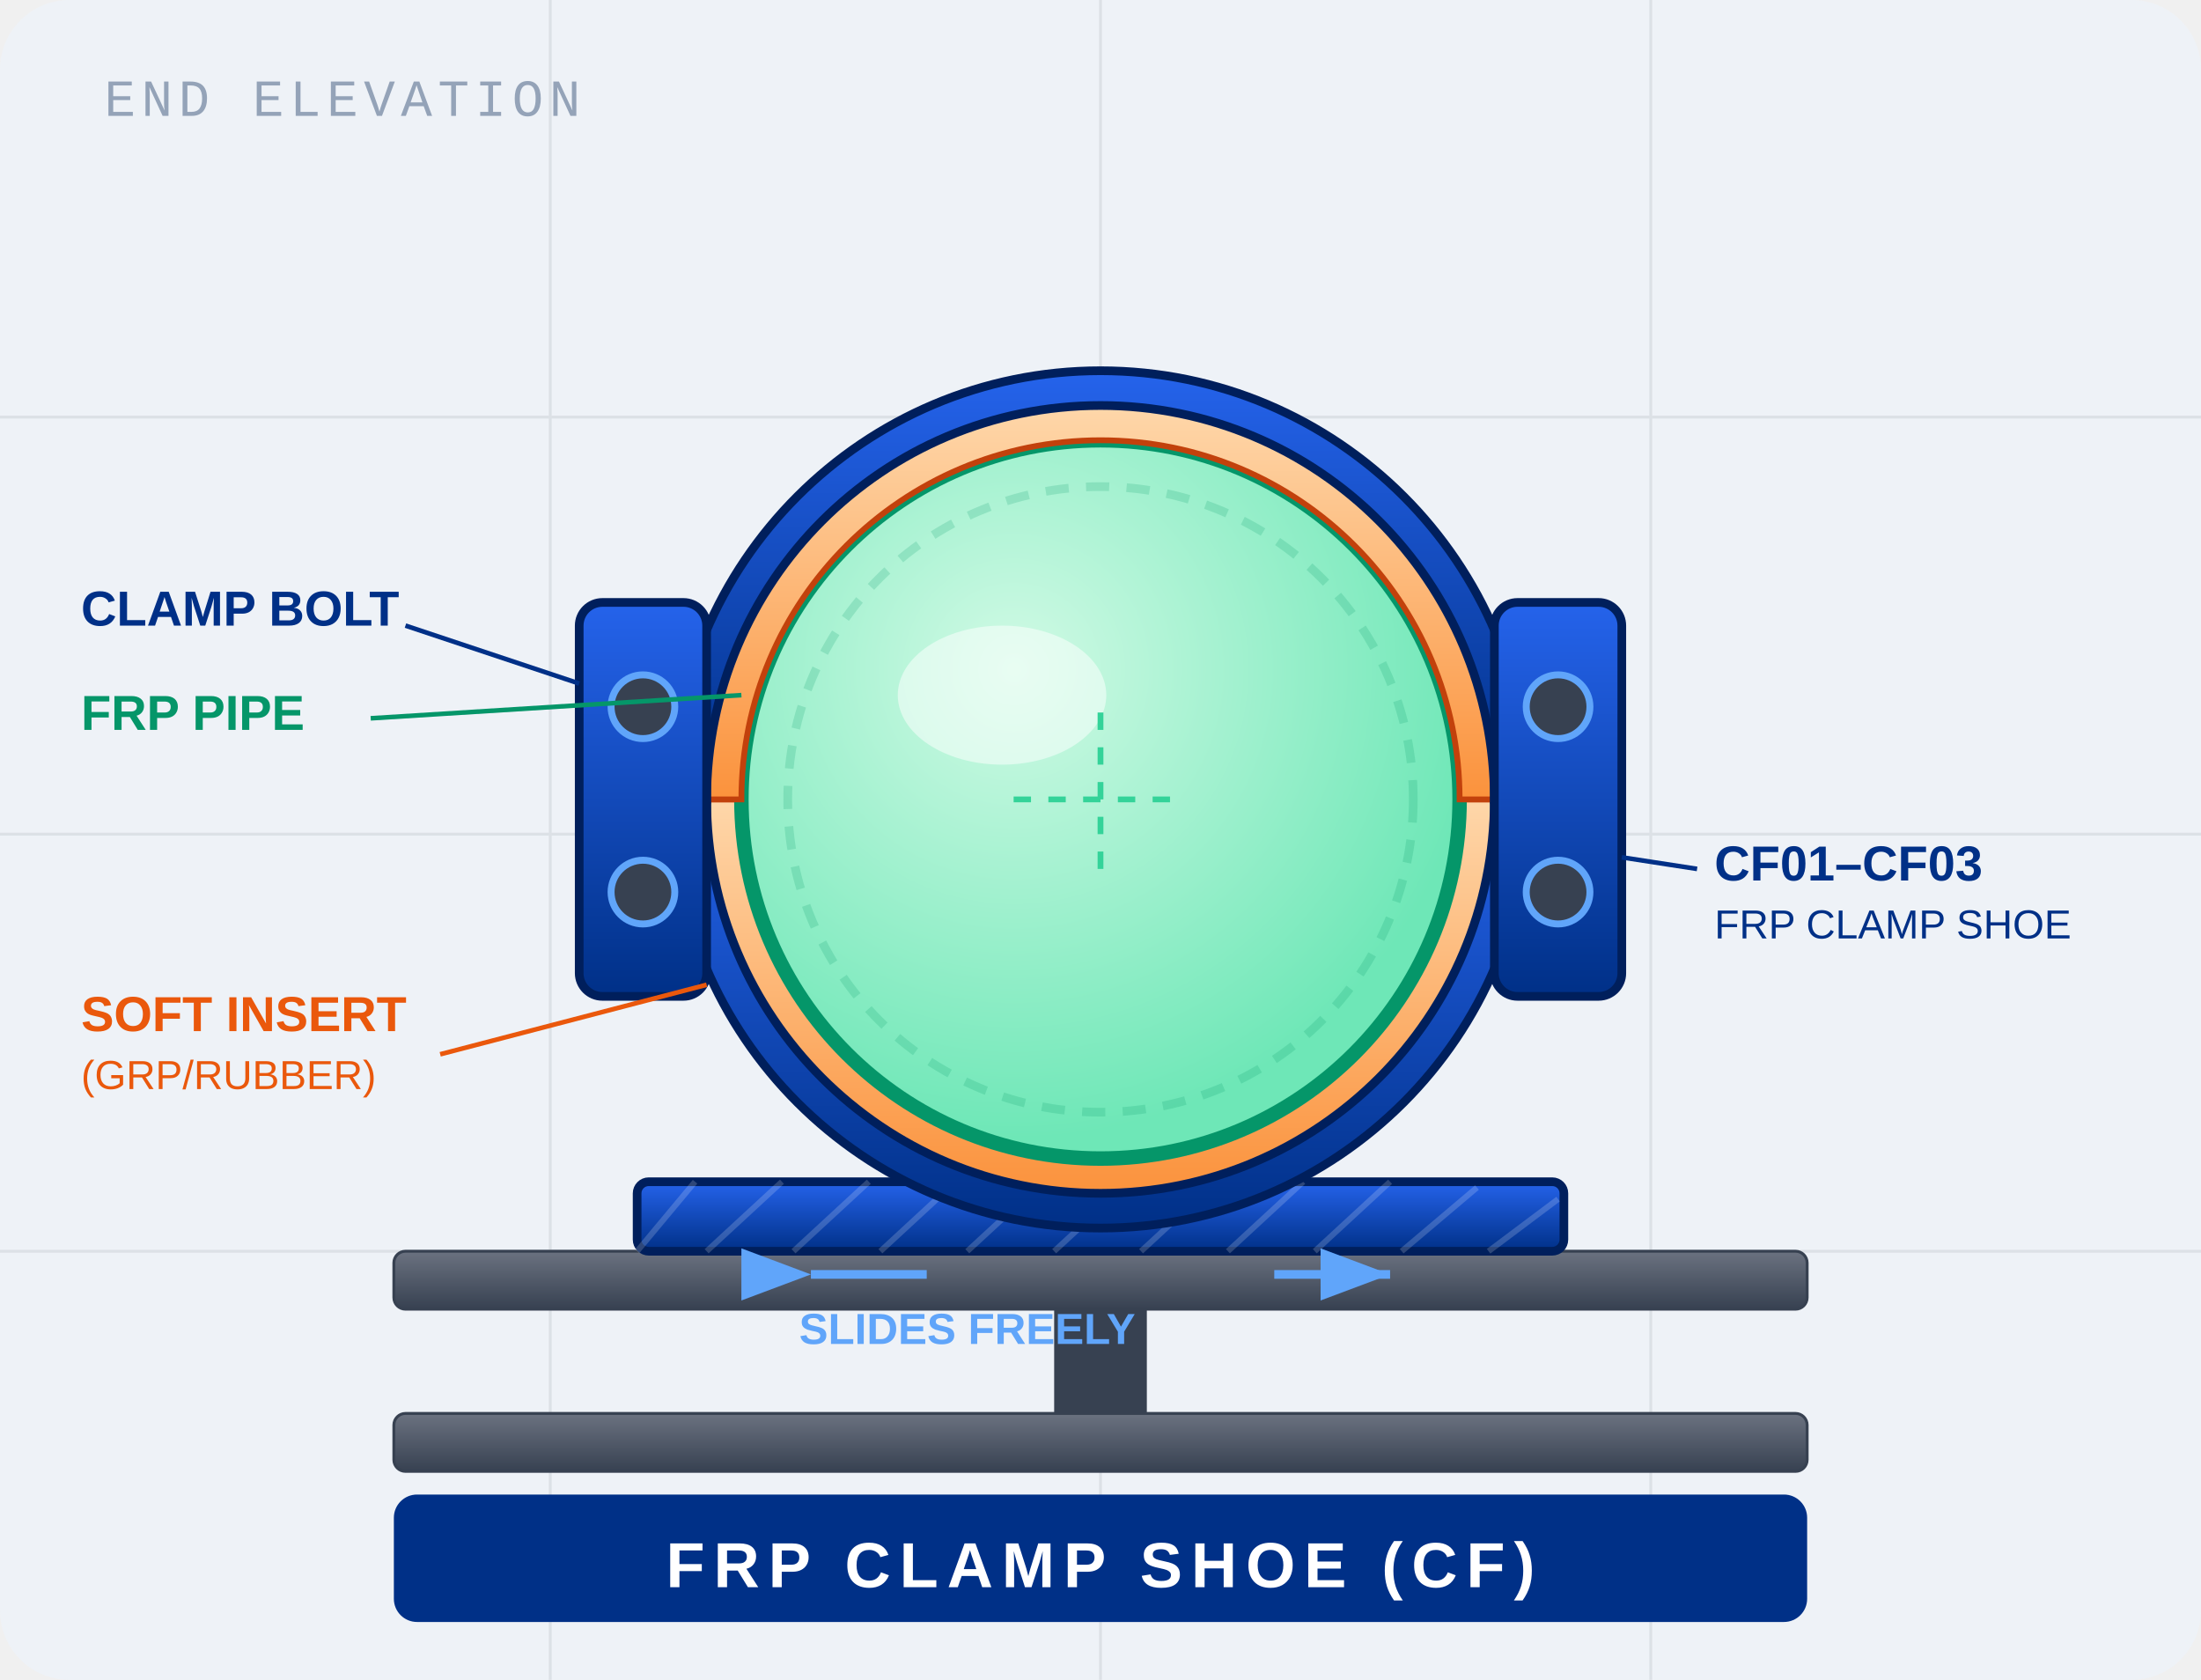
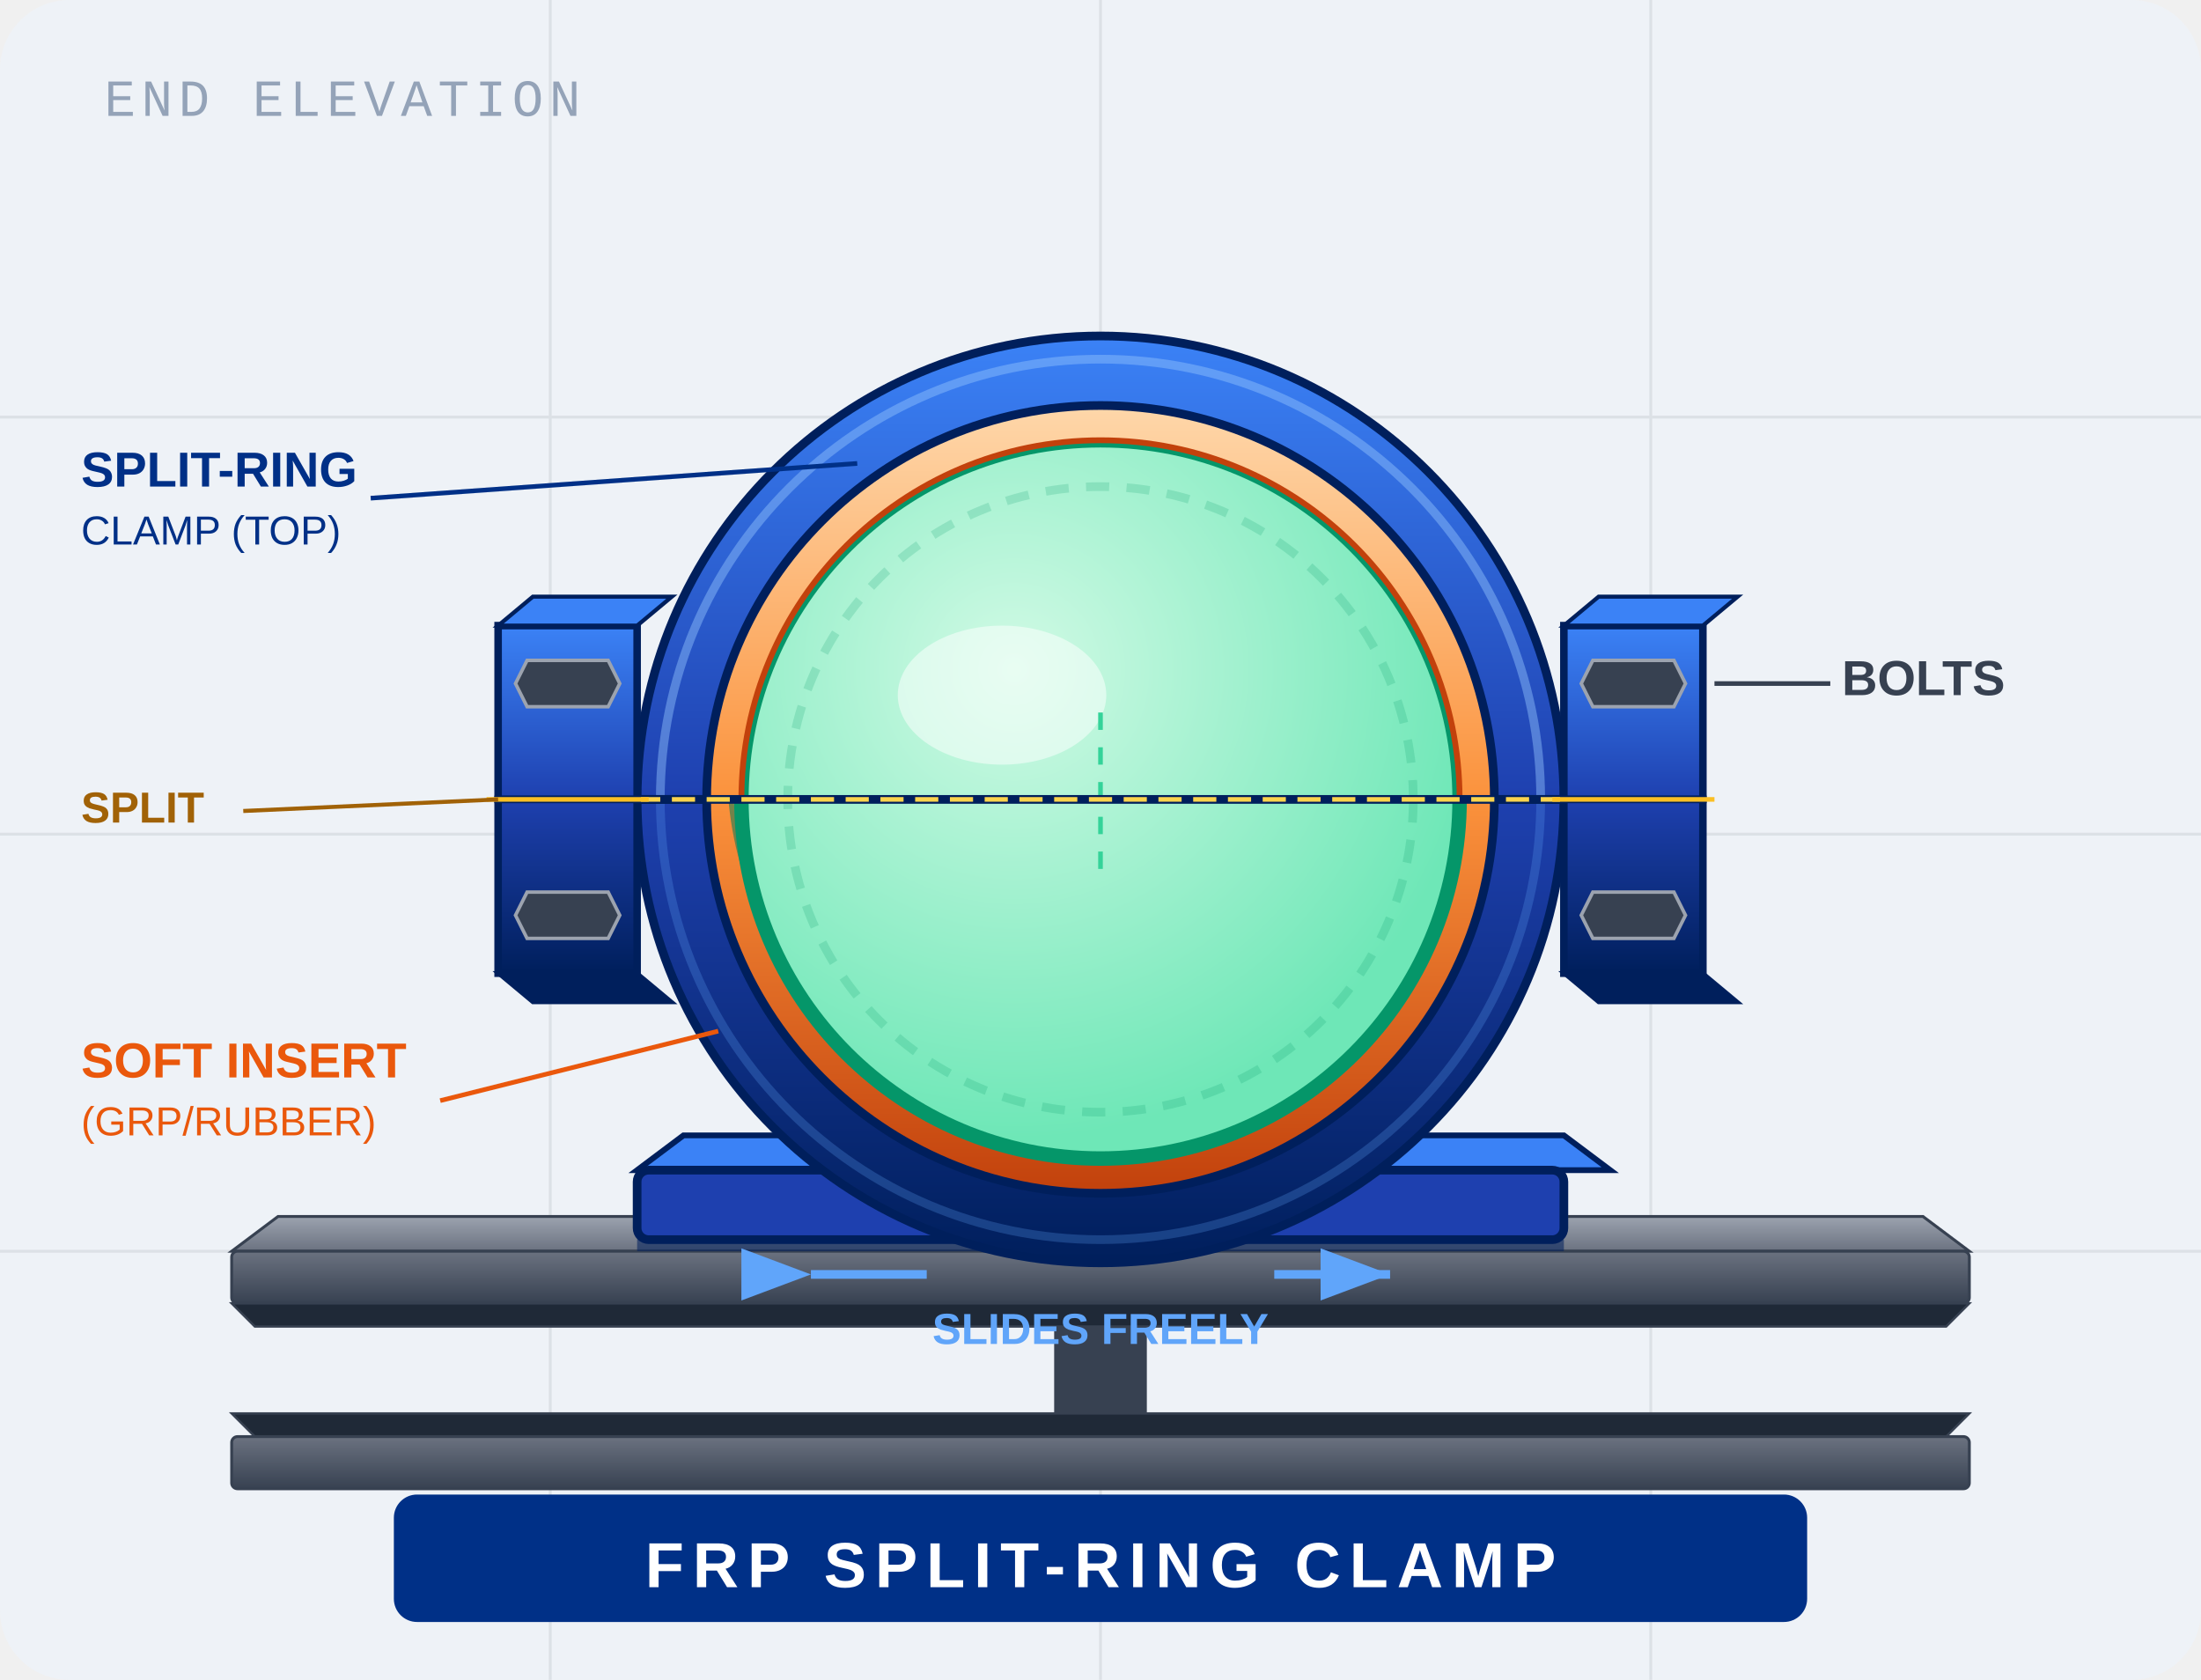
<svg xmlns="http://www.w3.org/2000/svg" viewBox="0 0 380 290">
  <defs>
    <radialGradient id="frppg" cx="38%" cy="32%" r="65%">
      <stop offset="0%" stop-color="#D1FAE5" />
      <stop offset="100%" stop-color="#6EE7B7" />
    </radialGradient>
+     <radialGradient id="frppg_back" cx="42%" cy="36%" r="65%">
+       <stop offset="0%" stop-color="#A7F3D0" />
+       <stop offset="100%" stop-color="#34D399" />
+     </radialGradient>
    <linearGradient id="sg" x1="0" y1="0" x2="0" y2="1">
      <stop offset="0%" stop-color="#6B7280" />
      <stop offset="100%" stop-color="#374151" />
    </linearGradient>
-     <linearGradient id="clamp_g" x1="0" y1="0" x2="0" y2="1">
-       <stop offset="0%" stop-color="#2563EB" />
-       <stop offset="100%" stop-color="#003087" />
+     <linearGradient id="sg_top" x1="0" y1="0" x2="0" y2="1">
+       <stop offset="0%" stop-color="#9CA3AF" />
+       <stop offset="100%" stop-color="#6B7280" />
    </linearGradient>
-     <linearGradient id="insert_g" x1="0" y1="0" x2="0" y2="1">
+     <linearGradient id="clamp_top_g" x1="0" y1="0" x2="0" y2="1">
+       <stop offset="0%" stop-color="#3B82F6" />
+       <stop offset="100%" stop-color="#1E40AF" />
+     </linearGradient>
+     <linearGradient id="clamp_bot_g" x1="0" y1="0" x2="0" y2="1">
+       <stop offset="0%" stop-color="#1E40AF" />
+       <stop offset="100%" stop-color="#001F5C" />
+     </linearGradient>
+     <linearGradient id="insert_top_g" x1="0" y1="0" x2="0" y2="1">
      <stop offset="0%" stop-color="#FED7AA" />
      <stop offset="100%" stop-color="#FB923C" />
+     </linearGradient>
+     <linearGradient id="insert_bot_g" x1="0" y1="0" x2="0" y2="1">
+       <stop offset="0%" stop-color="#FB923C" />
+       <stop offset="100%" stop-color="#C2410C" />
    </linearGradient>
    <marker id="slide_arr" markerWidth="8" markerHeight="6" refX="8" refY="3" orient="auto">
      <path d="M0,0 L8,3 L0,6 z" fill="#60A5FA" />
    </marker>
    <marker id="slide_arr_l" markerWidth="8" markerHeight="6" refX="0" refY="3" orient="auto">
      <path d="M8,0 L0,3 L8,6 z" fill="#60A5FA" />
    </marker>
  </defs>
  <rect width="380" height="290" fill="#EEF2F7" rx="12" />
  <g stroke="#D1D5DB" stroke-width="0.5" opacity="0.6">
    <line x1="0" y1="72" x2="380" y2="72" />
    <line x1="0" y1="144" x2="380" y2="144" />
    <line x1="0" y1="216" x2="380" y2="216" />
    <line x1="95" y1="0" x2="95" y2="290" />
    <line x1="190" y1="0" x2="190" y2="290" />
    <line x1="285" y1="0" x2="285" y2="290" />
  </g>
  <text x="18" y="20" font-family="'Courier New',monospace" font-size="9" fill="#94A3B8" letter-spacing="1">END ELEVATION</text>
-   <rect x="68" y="216" width="244" height="10" rx="2" fill="url(#sg)" stroke="#374151" stroke-width="0.5" />
-   <rect x="182" y="226" width="16" height="18" fill="#374151" />
-   <rect x="68" y="244" width="244" height="10" rx="2" fill="url(#sg)" stroke="#374151" stroke-width="0.5" />
-   <rect x="110" y="204" width="160" height="12" rx="2" fill="url(#clamp_g)" stroke="#001F5C" stroke-width="1.5" />
-   <g stroke="rgba(255,255,255,0.18)" stroke-width="1">
-     <line x1="120" y1="204" x2="110" y2="216" />
-     <line x1="135" y1="204" x2="122" y2="216" />
-     <line x1="150" y1="204" x2="137" y2="216" />
-     <line x1="165" y1="204" x2="152" y2="216" />
-     <line x1="180" y1="204" x2="167" y2="216" />
-     <line x1="195" y1="204" x2="182" y2="216" />
-     <line x1="210" y1="204" x2="197" y2="216" />
-     <line x1="225" y1="204" x2="212" y2="216" />
-     <line x1="240" y1="204" x2="227" y2="216" />
-     <line x1="255" y1="205" x2="242" y2="216" />
-     <line x1="269" y1="207" x2="257" y2="216" />
-   </g>
-   <path d="M 128,138 A 62 62 0 0 0 252,138 L 258,138 A 68 68 0 0 1 122,138 Z" fill="url(#insert_g)" stroke="#C2410C" stroke-width="1" />
-   <path d="M 122,138 A 68 68 0 0 0 258,138 L 264,138 A 74 74 0 0 1 116,138 Z" fill="url(#clamp_g)" stroke="#001F5C" stroke-width="1.5" />
+   <polygon points="40,216 340,216 332,210 48,210" fill="url(#sg_top)" stroke="#374151" stroke-width="0.5" />
+   <rect x="40" y="216" width="300" height="9" rx="1" fill="url(#sg)" stroke="#374151" stroke-width="0.5" />
+   <polygon points="40,225 340,225 336,229 44,229" fill="#1F2937" stroke="#374151" stroke-width="0.4" />
+   <rect x="182" y="229" width="16" height="15" fill="#374151" />
+   <polygon points="40,244 340,244 336,248 44,248" fill="#1F2937" stroke="#374151" stroke-width="0.4" />
+   <rect x="40" y="248" width="300" height="9" rx="1" fill="url(#sg)" stroke="#374151" stroke-width="0.5" />
+   <polygon points="110,202 118,196 270,196 278,202" fill="#3B82F6" stroke="#001F5C" stroke-width="1" />
+   <rect x="110" y="202" width="160" height="12" rx="2" fill="#1E40AF" stroke="#001F5C" stroke-width="1.5" />
+   <rect x="110" y="214" width="160" height="2" fill="#001F5C" opacity="0.55" />
+   <path d="M 122,138 A 68 68 0 0 0 258,138 L 252,138 A 62 62 0 0 1 128,138 Z" fill="url(#insert_bot_g)" stroke="#9A3412" stroke-width="1" />
+   <path d="M 110,138 A 80 80 0 0 0 270,138 L 258,138 A 68 68 0 0 1 122,138 Z" fill="url(#clamp_bot_g)" stroke="#001F5C" stroke-width="1.5" />
+   <path d="M 114,138 A 76 76 0 0 0 266,138" fill="none" stroke="rgba(96,165,250,0.25)" stroke-width="1.5" />
+   <circle cx="184" cy="133" r="58" fill="url(#frppg_back)" stroke="#047857" stroke-width="0.9" opacity="0.55" />
  <circle cx="190" cy="138" r="62" fill="url(#frppg)" stroke="#059669" stroke-width="2.5" />
  <circle cx="190" cy="138" r="54" fill="none" stroke="rgba(5,150,105,0.18)" stroke-width="1.5" stroke-dasharray="4,3" />
  <ellipse cx="173" cy="120" rx="18" ry="12" fill="rgba(255,255,255,0.5)" />
-   <line x1="190" y1="123" x2="190" y2="153" stroke="#34D399" stroke-width="1" stroke-dasharray="3,3" />
-   <line x1="175" y1="138" x2="205" y2="138" stroke="#34D399" stroke-width="1" stroke-dasharray="3,3" />
-   <path d="M 128,138 A 62 62 0 0 1 252,138 L 258,138 A 68 68 0 0 0 122,138 Z" fill="url(#insert_g)" stroke="#C2410C" stroke-width="1" />
-   <path d="M 122,138 A 68 68 0 0 1 258,138 L 264,138 A 74 74 0 0 0 116,138 Z" fill="url(#clamp_g)" stroke="#001F5C" stroke-width="1.5" />
-   <rect x="258" y="104" width="22" height="68" rx="4" fill="url(#clamp_g)" stroke="#001F5C" stroke-width="1.5" />
-   <circle cx="269" cy="122" r="5.5" fill="#374151" stroke="#60A5FA" stroke-width="1.2" />
-   <circle cx="269" cy="154" r="5.5" fill="#374151" stroke="#60A5FA" stroke-width="1.2" />
-   <rect x="100" y="104" width="22" height="68" rx="4" fill="url(#clamp_g)" stroke="#001F5C" stroke-width="1.5" />
-   <circle cx="111" cy="122" r="5.5" fill="#374151" stroke="#60A5FA" stroke-width="1.2" />
-   <circle cx="111" cy="154" r="5.5" fill="#374151" stroke="#60A5FA" stroke-width="1.2" />
+   <line x1="190" y1="123" x2="190" y2="153" stroke="#34D399" stroke-width="0.8" stroke-dasharray="3,3" />
+   <line x1="176" y1="138" x2="204" y2="138" stroke="#34D399" stroke-width="0.8" stroke-dasharray="3,3" />
+   <path d="M 122,138 A 68 68 0 0 1 258,138 L 252,138 A 62 62 0 0 0 128,138 Z" fill="url(#insert_top_g)" stroke="#C2410C" stroke-width="1" />
+   <path d="M 110,138 A 80 80 0 0 1 270,138 L 258,138 A 68 68 0 0 0 122,138 Z" fill="url(#clamp_top_g)" stroke="#001F5C" stroke-width="1.5" />
+   <path d="M 114,138 A 76 76 0 0 1 266,138" fill="none" stroke="rgba(147,197,253,0.45)" stroke-width="1.5" />
+   <line x1="86" y1="138" x2="294" y2="138" stroke="#001F5C" stroke-width="1.5" />
+   <line x1="110" y1="138" x2="270" y2="138" stroke="#FCD34D" stroke-width="0.8" stroke-dasharray="4,2" />
+   <polygon points="86,108 110,108 110,138 86,138" fill="url(#clamp_top_g)" stroke="#001F5C" stroke-width="1.3" />
+   <polygon points="86,108 92,103 116,103 110,108" fill="#3B82F6" stroke="#001F5C" stroke-width="0.7" />
+   <polygon points="86,138 110,138 110,168 86,168" fill="url(#clamp_bot_g)" stroke="#001F5C" stroke-width="1.3" />
+   <polygon points="86,168 92,173 116,173 110,168" fill="#001F5C" stroke="#001F5C" stroke-width="0.7" />
+   <line x1="84" y1="138" x2="112" y2="138" stroke="#FBBF24" stroke-width="0.8" />
+   <rect x="93" y="118" width="11" height="4" fill="#1F2937" />
+   <rect x="93" y="154" width="11" height="4" fill="#1F2937" />
+   <polygon points="89,118 91,114 105,114 107,118 105,122 91,122" fill="#374151" stroke="#9CA3AF" stroke-width="0.6" />
+   <polygon points="89,158 91,154 105,154 107,158 105,162 91,162" fill="#374151" stroke="#9CA3AF" stroke-width="0.6" />
+   <polygon points="270,108 294,108 294,138 270,138" fill="url(#clamp_top_g)" stroke="#001F5C" stroke-width="1.3" />
+   <polygon points="270,108 276,103 300,103 294,108" fill="#3B82F6" stroke="#001F5C" stroke-width="0.7" />
+   <polygon points="270,138 294,138 294,168 270,168" fill="url(#clamp_bot_g)" stroke="#001F5C" stroke-width="1.3" />
+   <polygon points="270,168 276,173 300,173 294,168" fill="#001F5C" stroke="#001F5C" stroke-width="0.7" />
+   <line x1="268" y1="138" x2="296" y2="138" stroke="#FBBF24" stroke-width="0.8" />
+   <rect x="277" y="118" width="11" height="4" fill="#1F2937" />
+   <rect x="277" y="154" width="11" height="4" fill="#1F2937" />
+   <polygon points="273,118 275,114 289,114 291,118 289,122 275,122" fill="#374151" stroke="#9CA3AF" stroke-width="0.6" />
+   <polygon points="273,158 275,154 289,154 291,158 289,162 275,162" fill="#374151" stroke="#9CA3AF" stroke-width="0.6" />
  <line x1="160" y1="220" x2="140" y2="220" stroke="#60A5FA" stroke-width="1.5" marker-end="url(#slide_arr_l)" />
  <line x1="220" y1="220" x2="240" y2="220" stroke="#60A5FA" stroke-width="1.5" marker-end="url(#slide_arr)" />
-   <text x="167" y="232" font-family="'Arial',sans-serif" font-size="7.5" fill="#60A5FA" font-weight="600" text-anchor="middle">SLIDES FREELY</text>
-   <text x="14" y="126" font-family="'Arial',sans-serif" font-size="8.5" fill="#059669" font-weight="700">FRP PIPE</text>
-   <line x1="64" y1="124" x2="128" y2="120" stroke="#059669" stroke-width="0.8" />
-   <text x="14" y="178" font-family="'Arial',sans-serif" font-size="8.5" fill="#EA580C" font-weight="700">SOFT INSERT</text>
-   <text x="14" y="188" font-family="'Arial',sans-serif" font-size="7" fill="#EA580C">(GRP/RUBBER)</text>
-   <line x1="76" y1="182" x2="122" y2="170" stroke="#EA580C" stroke-width="0.8" />
-   <text x="14" y="108" font-family="'Arial',sans-serif" font-size="8.5" fill="#003087" font-weight="700">CLAMP BOLT</text>
-   <line x1="70" y1="108" x2="100" y2="118" stroke="#003087" stroke-width="0.8" />
-   <text x="296" y="152" font-family="'Arial',sans-serif" font-size="8.5" fill="#003087" font-weight="700">CF01–CF03</text>
-   <text x="296" y="162" font-family="'Arial',sans-serif" font-size="7" fill="#003087">FRP CLAMP SHOE</text>
-   <line x1="280" y1="148" x2="293" y2="150" stroke="#003087" stroke-width="0.8" />
+   <text x="190" y="232" font-family="'Arial',sans-serif" font-size="7.5" fill="#60A5FA" font-weight="700" text-anchor="middle">SLIDES FREELY</text>
+   <text x="14" y="84" font-family="'Arial',sans-serif" font-size="8.5" fill="#003087" font-weight="700">SPLIT-RING</text>
+   <text x="14" y="94" font-family="'Arial',sans-serif" font-size="7" fill="#003087">CLAMP (TOP)</text>
+   <line x1="64" y1="86" x2="148" y2="80" stroke="#003087" stroke-width="0.8" />
+   <text x="14" y="186" font-family="'Arial',sans-serif" font-size="8.5" fill="#EA580C" font-weight="700">SOFT INSERT</text>
+   <text x="14" y="196" font-family="'Arial',sans-serif" font-size="7" fill="#EA580C">(GRP/RUBBER)</text>
+   <line x1="76" y1="190" x2="124" y2="178" stroke="#EA580C" stroke-width="0.8" />
+   <text x="318" y="120" font-family="'Arial',sans-serif" font-size="8.5" fill="#374151" font-weight="700">BOLTS</text>
+   <line x1="296" y1="118" x2="316" y2="118" stroke="#374151" stroke-width="0.8" />
+   <text x="14" y="142" font-family="'Arial',sans-serif" font-size="7.5" fill="#A16207" font-weight="700">SPLIT</text>
+   <line x1="42" y1="140" x2="86" y2="138" stroke="#A16207" stroke-width="0.7" />
  <rect x="68" y="258" width="244" height="22" rx="4" fill="#003087" />
-   <text x="190" y="274" text-anchor="middle" font-family="'Arial',sans-serif" font-size="11" font-weight="700" fill="white" letter-spacing="1.5">FRP CLAMP SHOE (CF)</text>
+   <text x="190" y="274" text-anchor="middle" font-family="'Arial',sans-serif" font-size="11" font-weight="700" fill="white" letter-spacing="1.5">FRP SPLIT-RING CLAMP</text>
</svg>
